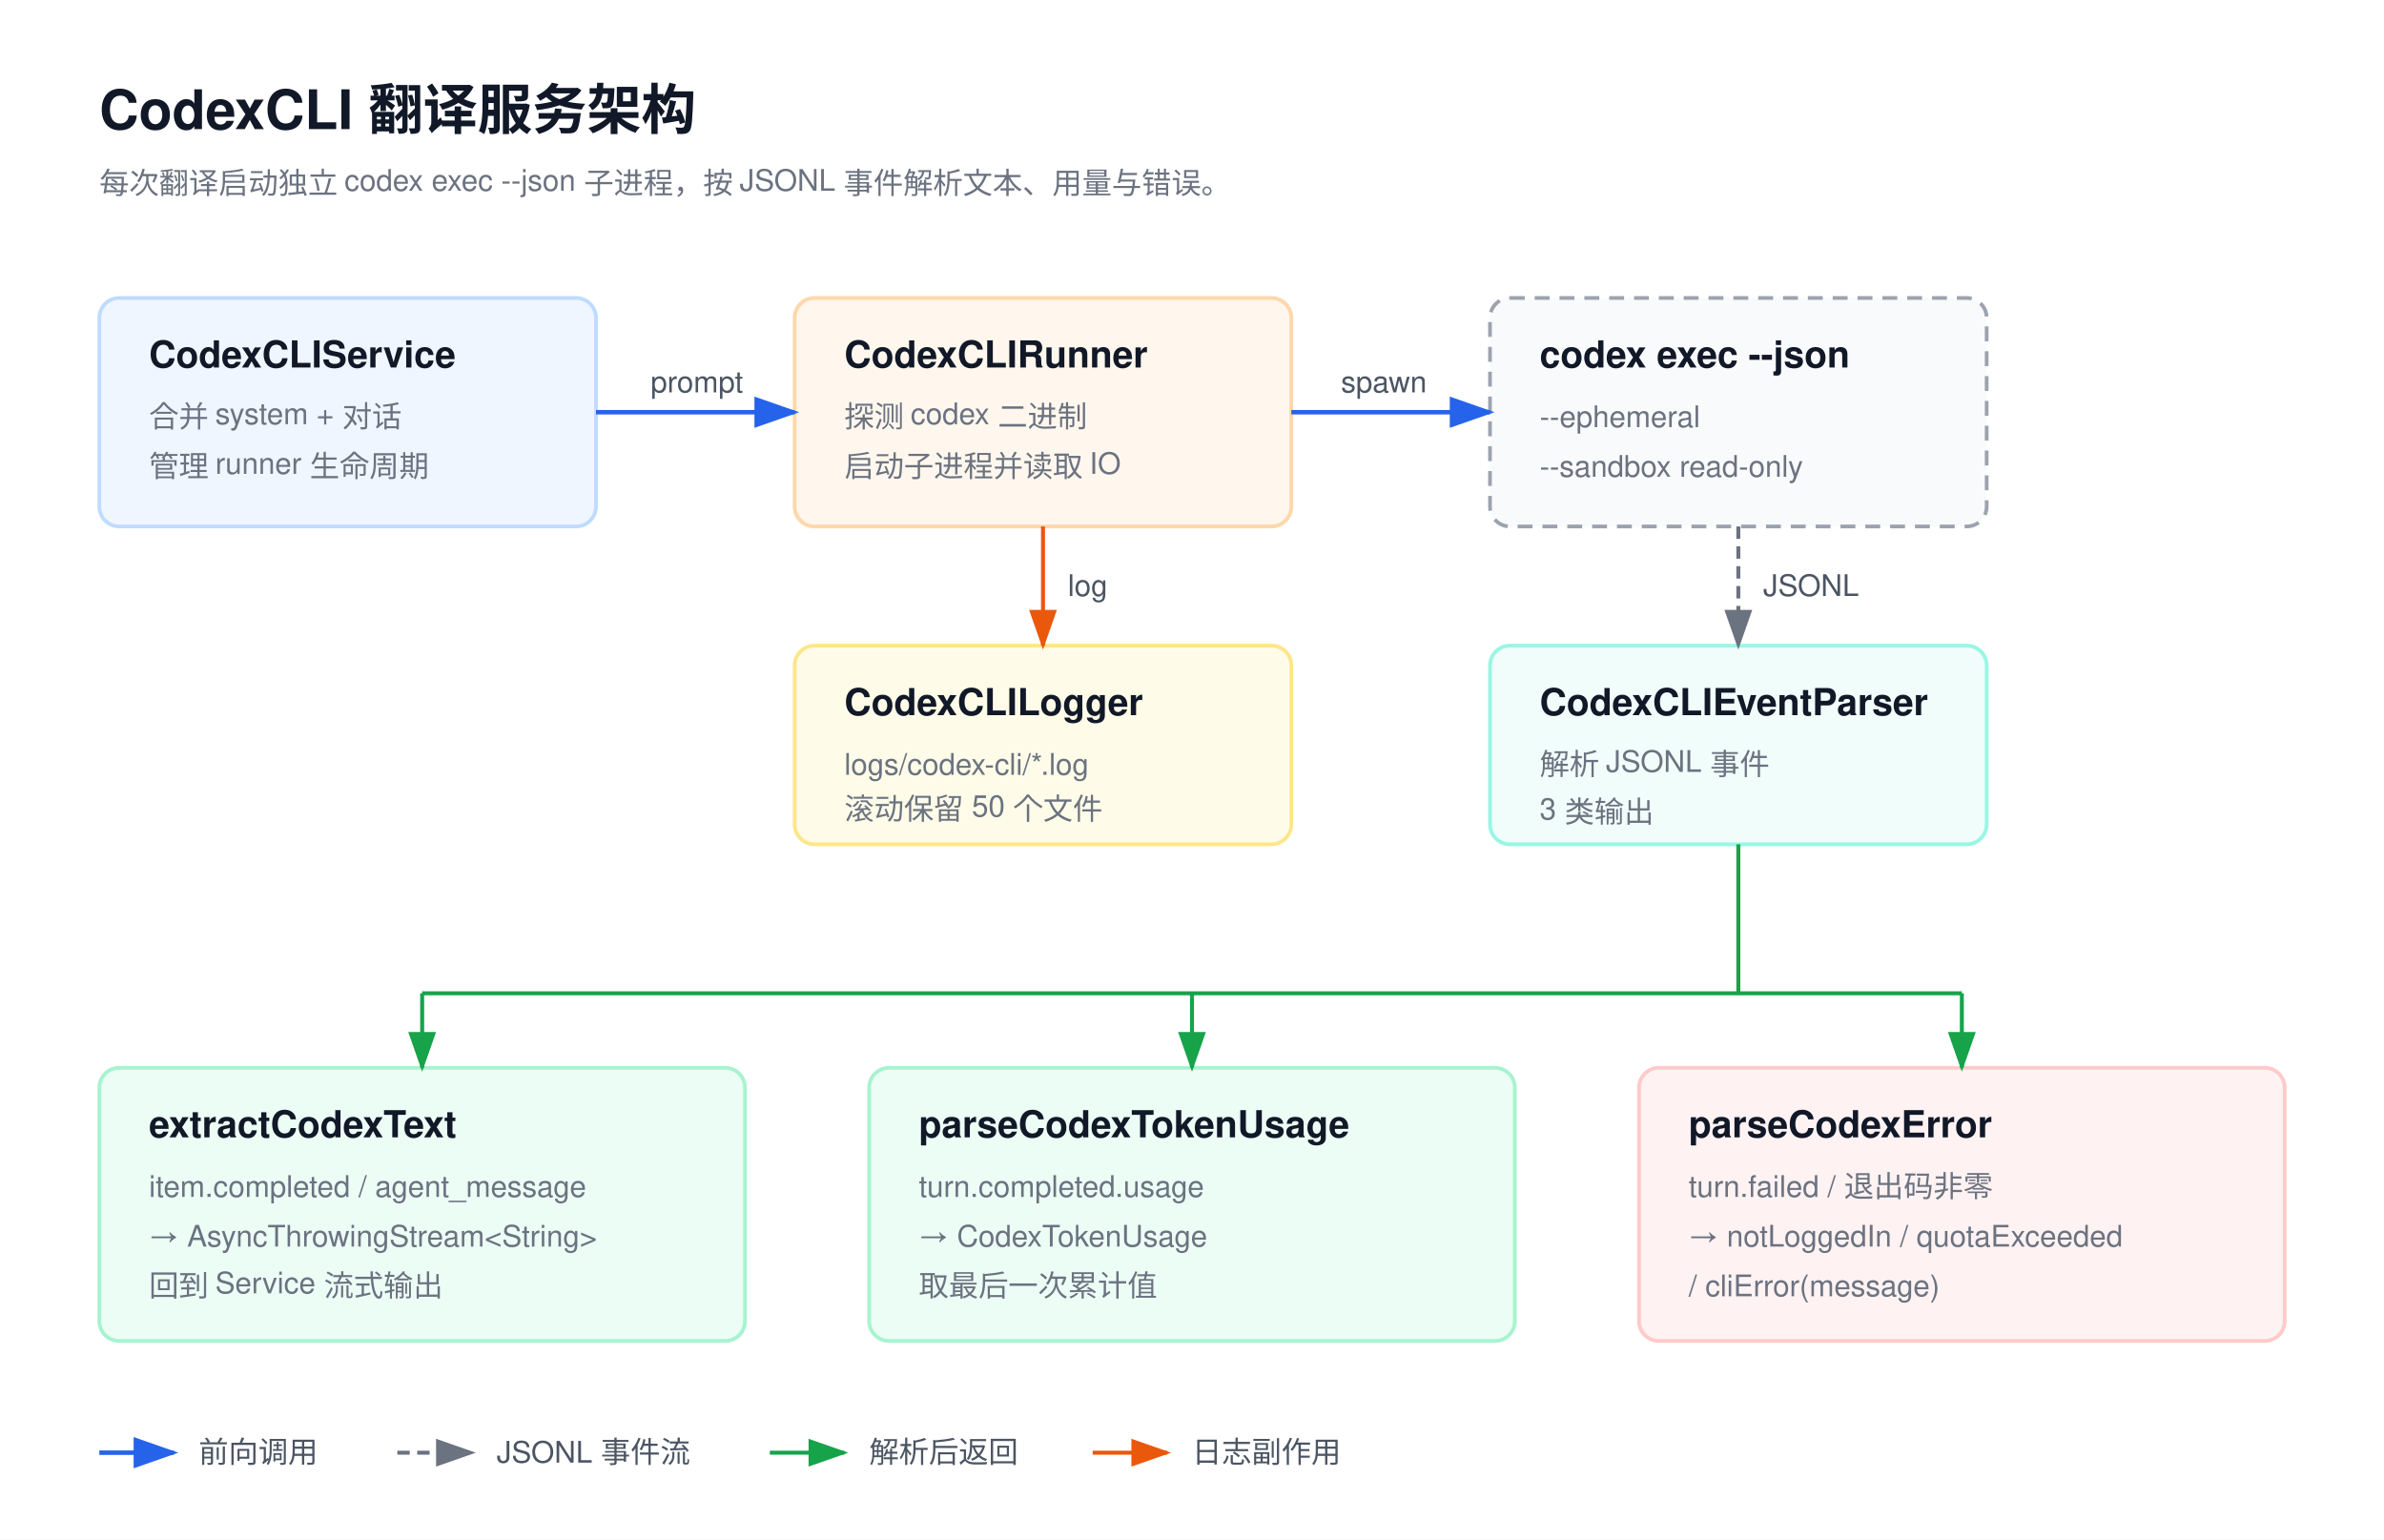
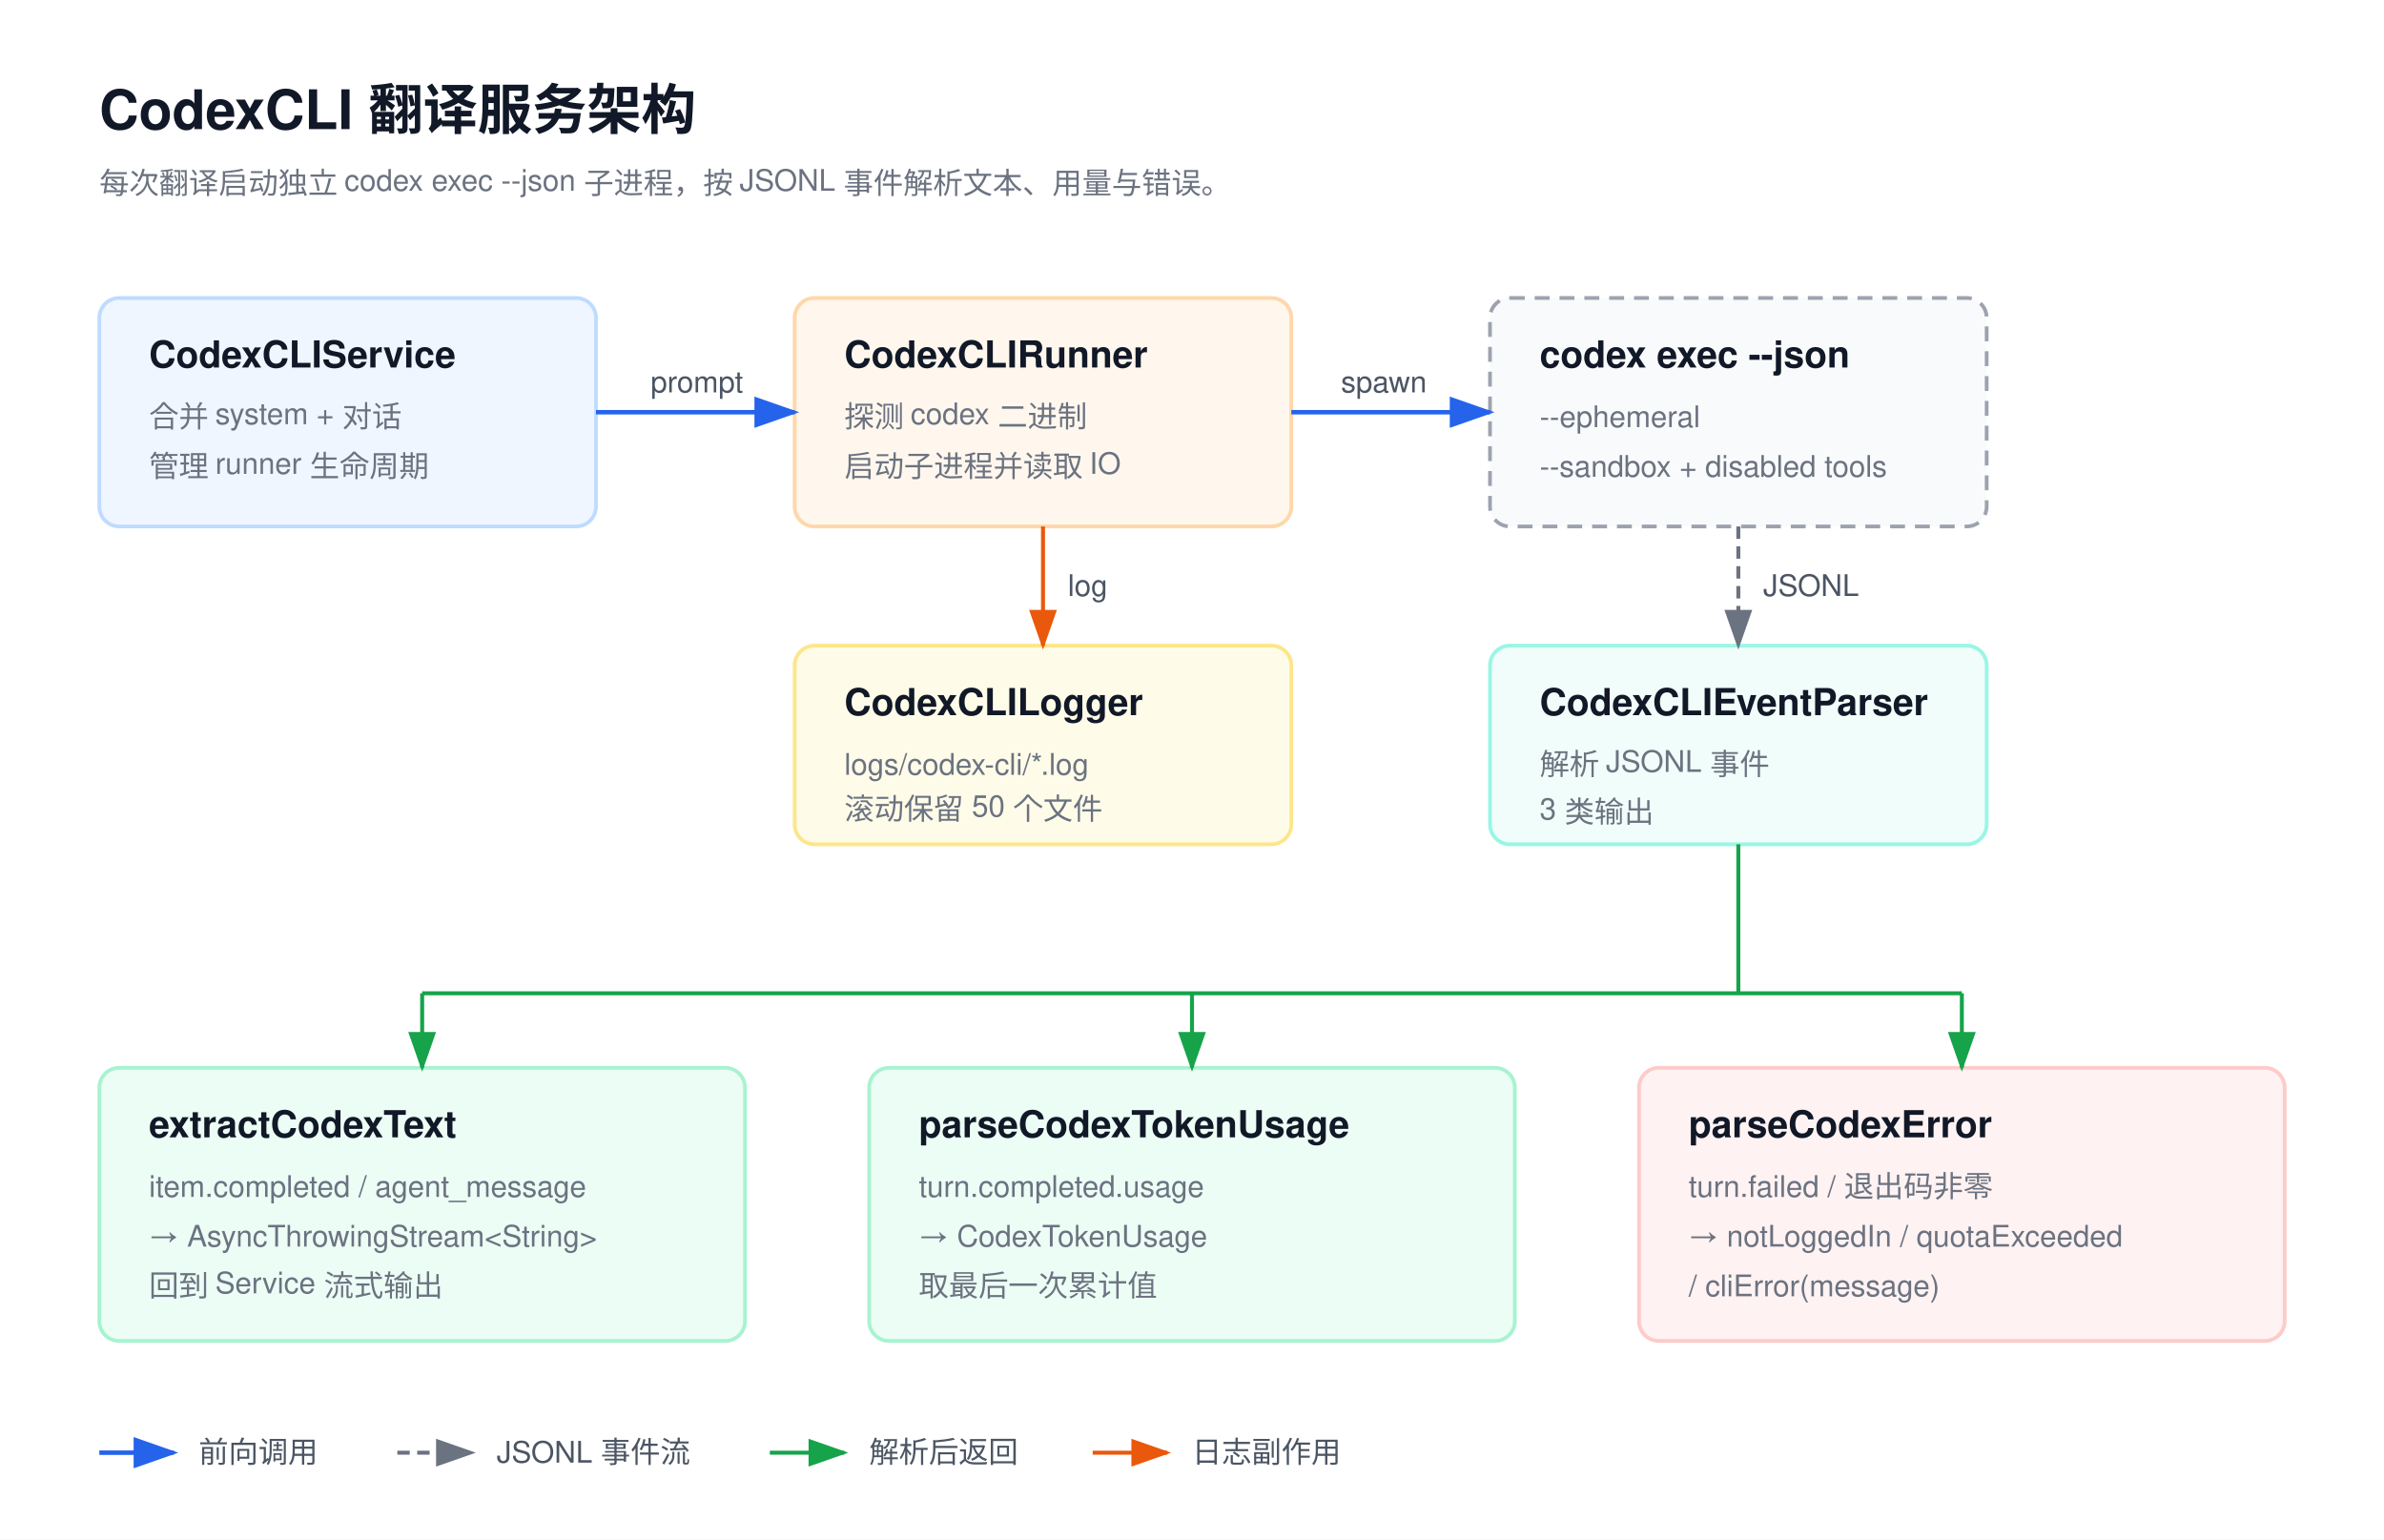
<svg xmlns="http://www.w3.org/2000/svg" viewBox="0 0 960 620" width="960" height="620">
  <style>
    text {
      font-family: "Helvetica Neue", Helvetica, Arial, "PingFang SC", "Microsoft YaHei", sans-serif;
      fill: #111827;
    }
    .title { font-size: 22px; font-weight: 600; }
    .node-title { font-size: 15px; font-weight: 600; }
    .node-text { font-size: 12px; fill: #6b7280; }
    .legend-text { font-size: 12px; fill: #4b5563; }
  </style>
  <defs>
    <marker id="arrow-blue" markerWidth="10" markerHeight="7" refX="9" refY="3.5" orient="auto">
      <polygon points="0 0, 10 3.5, 0 7" fill="#2563eb" />
    </marker>
    <marker id="arrow-gray" markerWidth="10" markerHeight="7" refX="9" refY="3.5" orient="auto">
      <polygon points="0 0, 10 3.5, 0 7" fill="#6b7280" />
    </marker>
    <marker id="arrow-green" markerWidth="10" markerHeight="7" refX="9" refY="3.5" orient="auto">
      <polygon points="0 0, 10 3.5, 0 7" fill="#16a34a" />
    </marker>
    <marker id="arrow-orange" markerWidth="10" markerHeight="7" refX="9" refY="3.5" orient="auto">
      <polygon points="0 0, 10 3.5, 0 7" fill="#ea580c" />
    </marker>
  </defs>
  <rect width="960" height="620" fill="#ffffff" />
  <text x="40" y="52" class="title">CodexCLI 翻译服务架构</text>
  <text x="40" y="78" class="node-text">每次翻译启动独立 codex exec --json 子进程，按 JSONL 事件解析文本、用量与错误。</text>
  <rect x="40" y="120" width="200" height="92" rx="8" fill="#eff6ff" stroke="#bfdbfe" stroke-width="1.5" />
  <text x="60" y="148" class="node-title">CodexCLIService</text>
  <text x="60" y="172" class="node-text">合并 system + 对话</text>
  <text x="60" y="192" class="node-text">管理 runner 生命周期</text>
  <rect x="320" y="120" width="200" height="92" rx="8" fill="#fff7ed" stroke="#fed7aa" stroke-width="1.5" />
  <text x="340" y="148" class="node-title">CodexCLIRunner</text>
  <text x="340" y="172" class="node-text">探测 codex 二进制</text>
  <text x="340" y="192" class="node-text">启动子进程并读取 IO</text>
  <rect x="600" y="120" width="200" height="92" rx="8" fill="#f9fafb" stroke="#9ca3af" stroke-width="1.5" stroke-dasharray="6 4" />
  <text x="620" y="148" class="node-title">codex exec --json</text>
  <text x="620" y="172" class="node-text">--ephemeral</text>
-   <text x="620" y="192" class="node-text">--sandbox read-only</text>
+   <text x="620" y="192" class="node-text">--sandbox + disabled tools</text>
  <rect x="320" y="260" width="200" height="80" rx="8" fill="#fefce8" stroke="#fde68a" stroke-width="1.5" />
  <text x="340" y="288" class="node-title">CodexCLILogger</text>
  <text x="340" y="312" class="node-text">logs/codex-cli/*.log</text>
  <text x="340" y="330" class="node-text">滚动保留 50 个文件</text>
  <rect x="600" y="260" width="200" height="80" rx="8" fill="#f0fdfa" stroke="#99f6e4" stroke-width="1.5" />
  <text x="620" y="288" class="node-title">CodexCLIEventParser</text>
  <text x="620" y="312" class="node-text">解析 JSONL 事件</text>
  <text x="620" y="330" class="node-text">3 类输出</text>
  <rect x="40" y="430" width="260" height="110" rx="8" fill="#ecfdf5" stroke="#a7f3d0" stroke-width="1.5" />
  <text x="60" y="458" class="node-title">extractCodexText</text>
  <text x="60" y="482" class="node-text">item.completed / agent_message</text>
  <text x="60" y="502" class="node-text">→ AsyncThrowingStream&lt;String&gt;</text>
  <text x="60" y="522" class="node-text">回到 Service 流式输出</text>
  <rect x="350" y="430" width="260" height="110" rx="8" fill="#ecfdf5" stroke="#a7f3d0" stroke-width="1.5" />
  <text x="370" y="458" class="node-title">parseCodexTokenUsage</text>
  <text x="370" y="482" class="node-text">turn.completed.usage</text>
  <text x="370" y="502" class="node-text">→ CodexTokenUsage</text>
  <text x="370" y="522" class="node-text">取最后一次累计值</text>
  <rect x="660" y="430" width="260" height="110" rx="8" fill="#fef2f2" stroke="#fecaca" stroke-width="1.5" />
  <text x="680" y="458" class="node-title">parseCodexError</text>
  <text x="680" y="482" class="node-text">turn.failed / 退出码非零</text>
  <text x="680" y="502" class="node-text">→ notLoggedIn / quotaExceeded</text>
  <text x="680" y="522" class="node-text">/ cliError(message)</text>
  <line x1="240" y1="166" x2="320" y2="166" stroke="#2563eb" stroke-width="1.8" marker-end="url(#arrow-blue)" />
  <text x="262" y="158" class="legend-text">prompt</text>
  <line x1="520" y1="166" x2="600" y2="166" stroke="#2563eb" stroke-width="1.8" marker-end="url(#arrow-blue)" />
  <text x="540" y="158" class="legend-text">spawn</text>
  <line x1="700" y1="212" x2="700" y2="260" stroke="#6b7280" stroke-width="1.6" stroke-dasharray="5 3" marker-end="url(#arrow-gray)" />
  <text x="710" y="240" class="legend-text">JSONL</text>
  <line x1="420" y1="212" x2="420" y2="260" stroke="#ea580c" stroke-width="1.6" marker-end="url(#arrow-orange)" />
  <text x="430" y="240" class="legend-text">log</text>
  <line x1="700" y1="340" x2="700" y2="400" stroke="#16a34a" stroke-width="1.6" />
  <line x1="170" y1="400" x2="790" y2="400" stroke="#16a34a" stroke-width="1.6" />
  <line x1="170" y1="400" x2="170" y2="430" stroke="#16a34a" stroke-width="1.6" marker-end="url(#arrow-green)" />
  <line x1="480" y1="400" x2="480" y2="430" stroke="#16a34a" stroke-width="1.6" marker-end="url(#arrow-green)" />
  <line x1="790" y1="400" x2="790" y2="430" stroke="#16a34a" stroke-width="1.6" marker-end="url(#arrow-green)" />
  <g transform="translate(40 585)">
    <line x1="0" y1="0" x2="30" y2="0" stroke="#2563eb" stroke-width="1.8" marker-end="url(#arrow-blue)" />
    <text x="40" y="4" class="legend-text">前向调用</text>
    <line x1="120" y1="0" x2="150" y2="0" stroke="#6b7280" stroke-width="1.6" stroke-dasharray="5 3" marker-end="url(#arrow-gray)" />
    <text x="160" y="4" class="legend-text">JSONL 事件流</text>
    <line x1="270" y1="0" x2="300" y2="0" stroke="#16a34a" stroke-width="1.6" marker-end="url(#arrow-green)" />
    <text x="310" y="4" class="legend-text">解析后返回</text>
    <line x1="400" y1="0" x2="430" y2="0" stroke="#ea580c" stroke-width="1.6" marker-end="url(#arrow-orange)" />
    <text x="440" y="4" class="legend-text">日志副作用</text>
  </g>
</svg>
